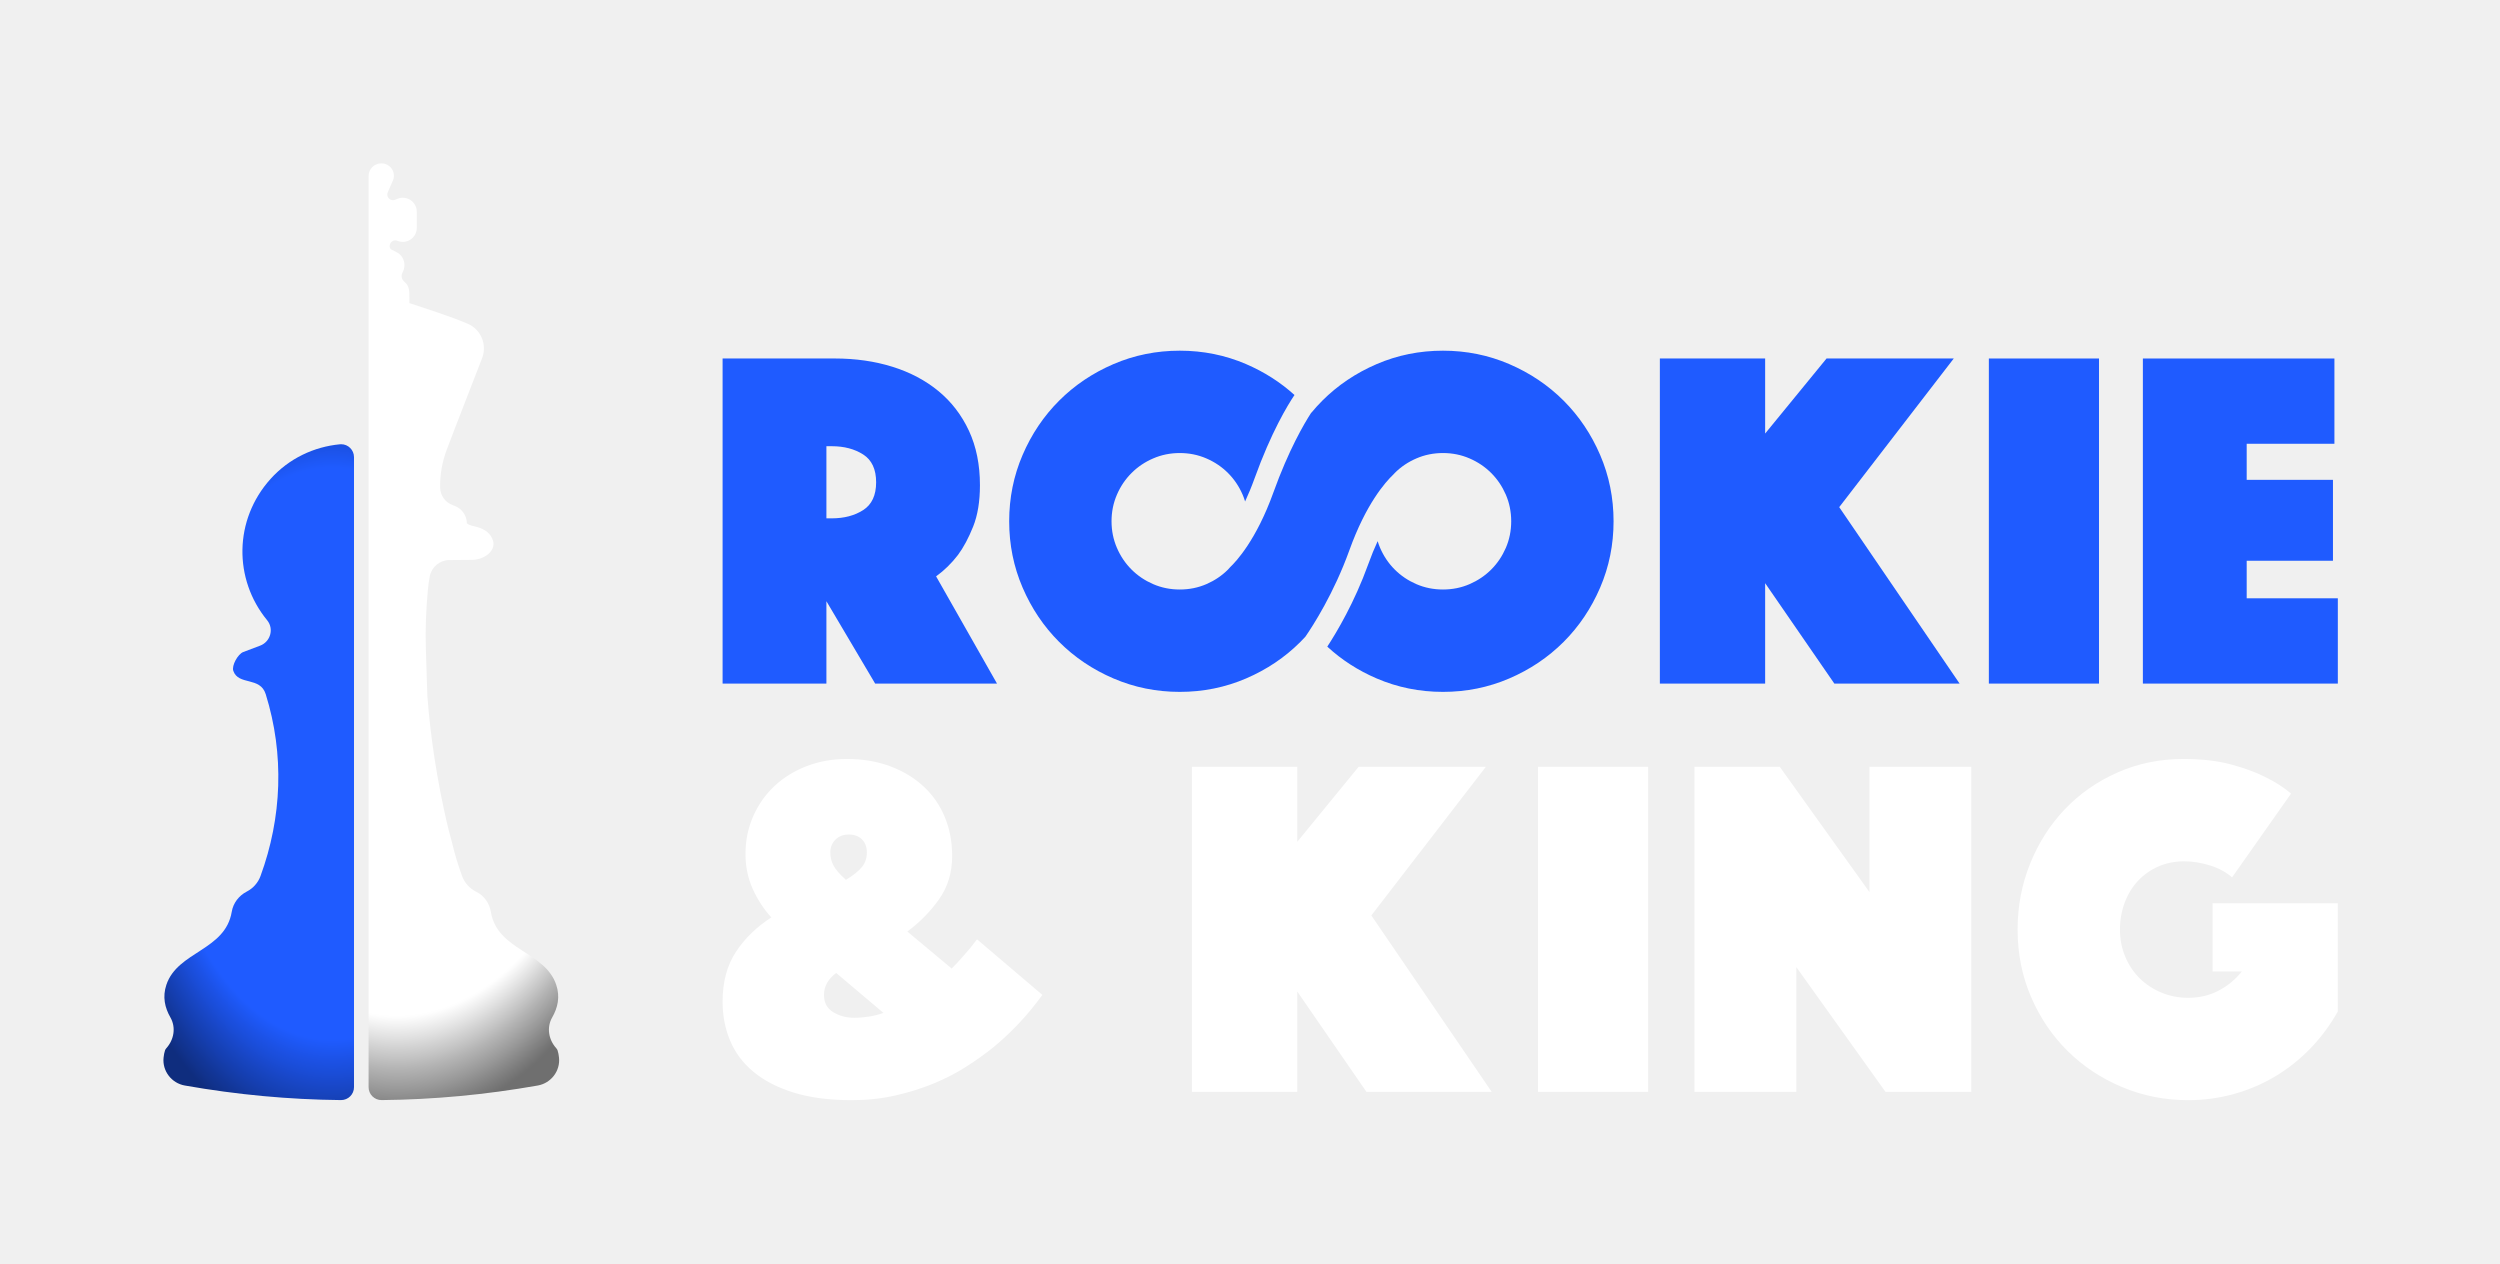
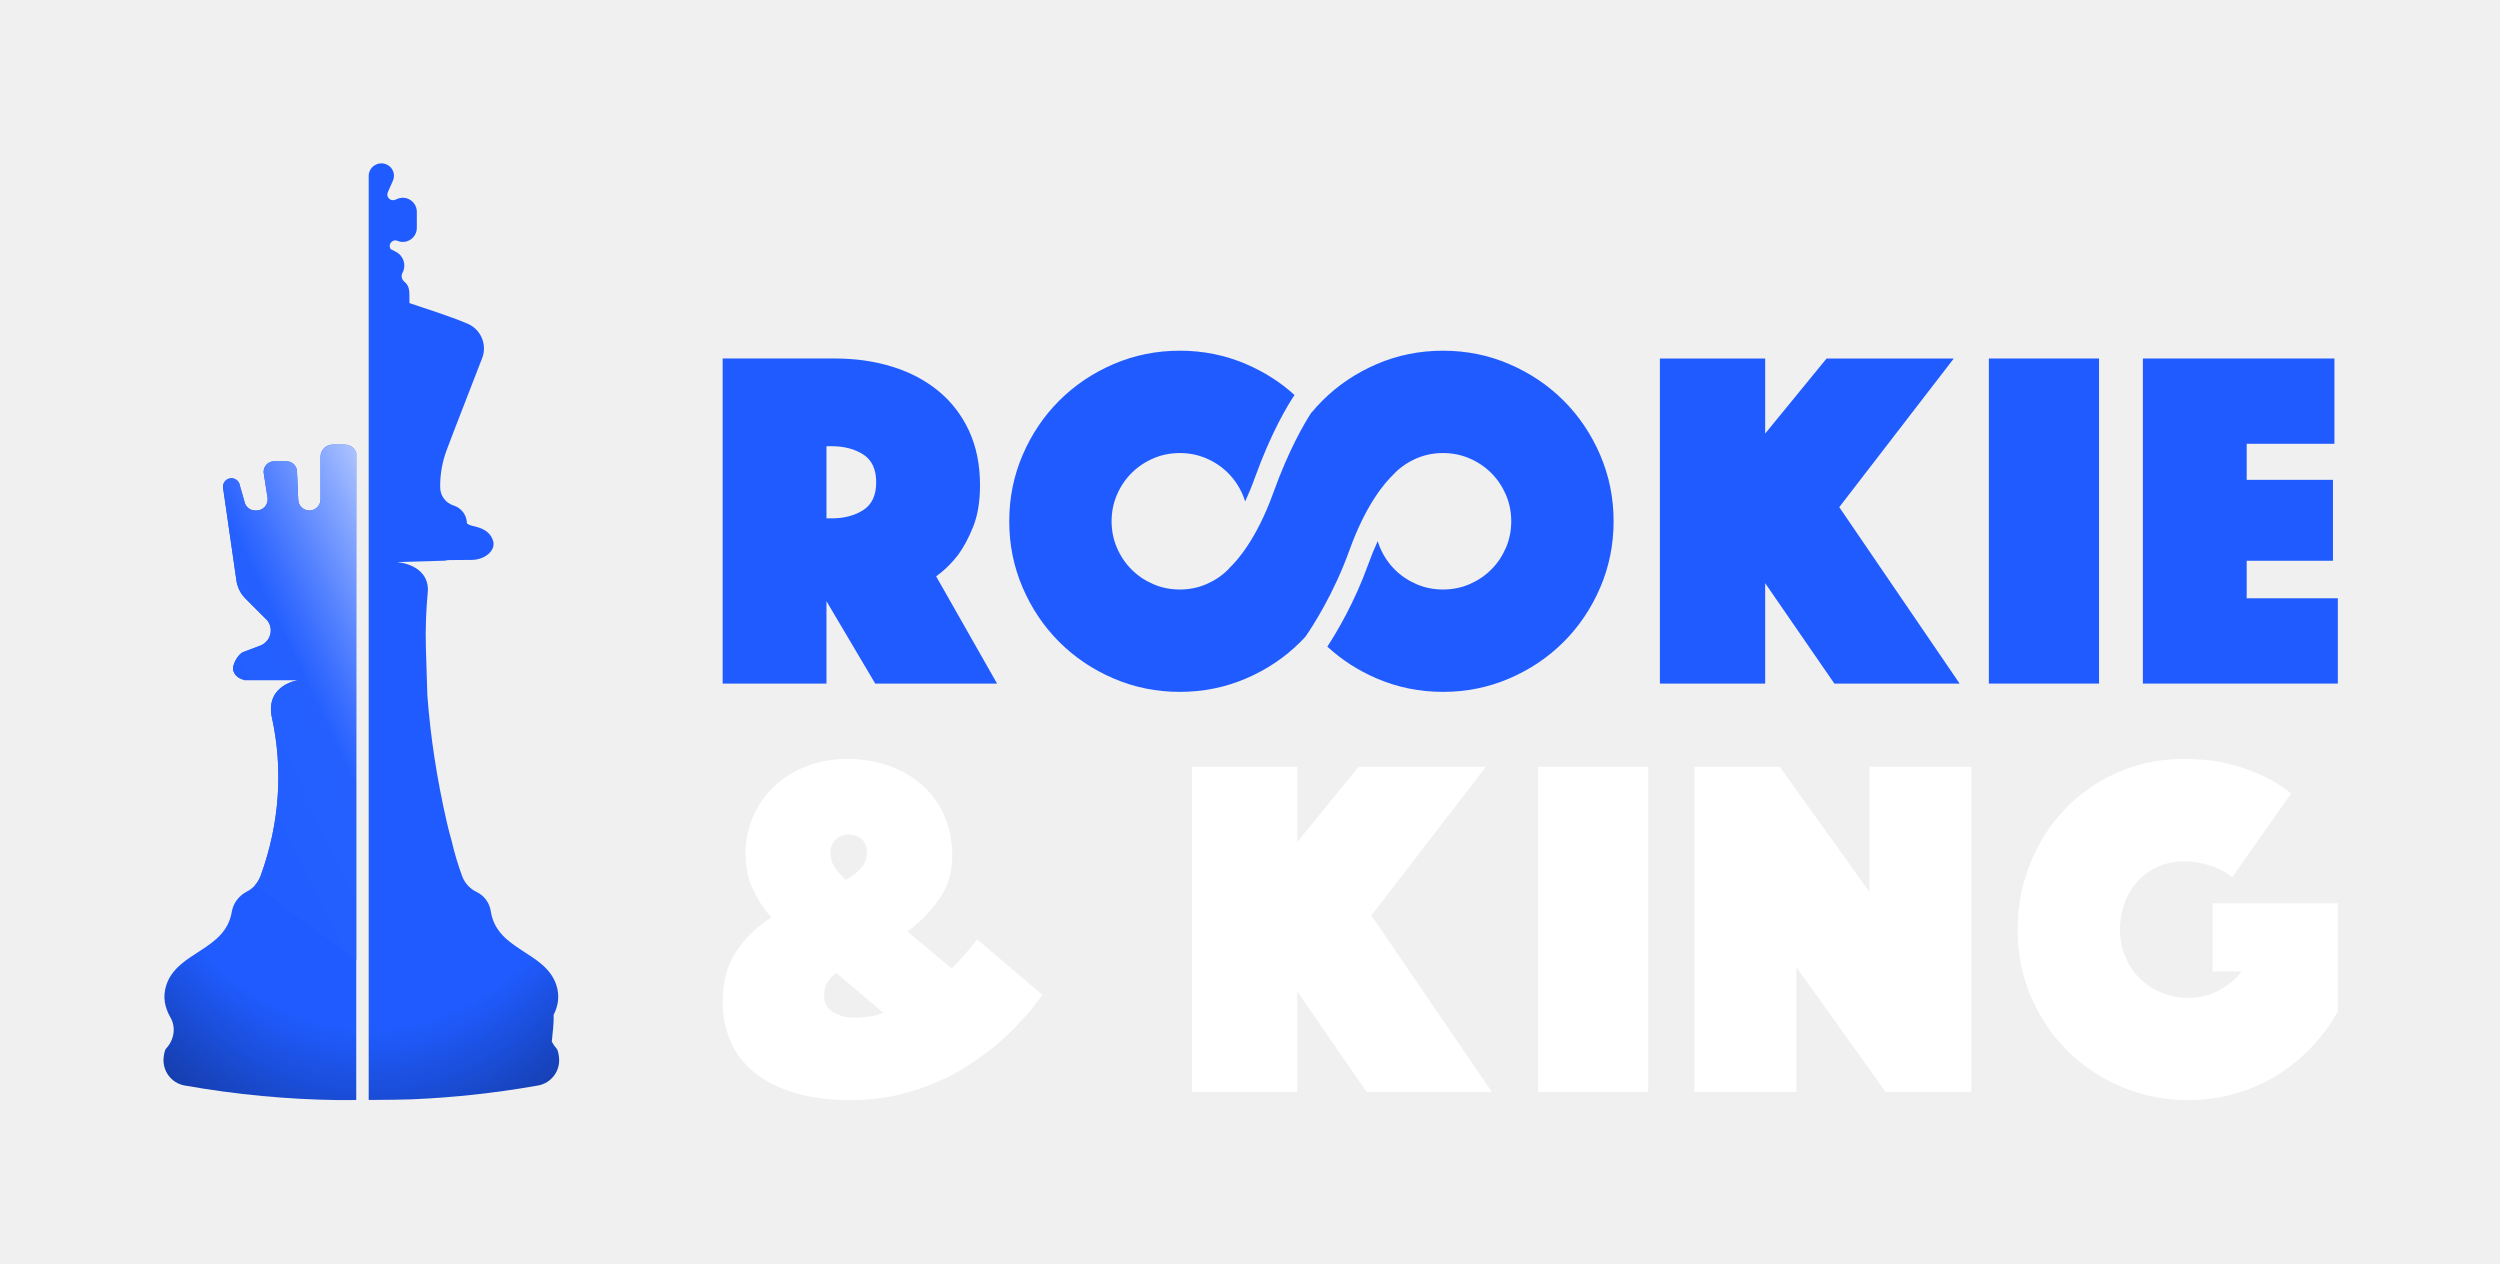
- <svg xmlns="http://www.w3.org/2000/svg" viewBox="0 0 649.266 327.540" width="649" height="328">
+ <svg xmlns="http://www.w3.org/2000/svg" viewBox="0 0 649.295 327.540" width="649" height="328">
  <defs>
-     <radialGradient id="gP" gradientUnits="userSpaceOnUse" cx="0" cy="0" fx="0" fy="0" r="156.191" gradientTransform="matrix(0.757359, 0, 0, 1.242641, 551.0024, 468.3375)">
+     <clipPath id="cL">
+       <rect x="0" y="0" width="268.75" height="1080" />
+     </clipPath>
+     <clipPath id="cR">
+       <rect x="274.85" y="0" width="800" height="1080" />
+     </clipPath>
+     <radialGradient id="gA" gradientUnits="userSpaceOnUse" cx="0" cy="0" fx="0" fy="0" r="347.095" gradientTransform="matrix(0.720926, 0, 0, 1.279074, 275.198, 408.8786)">
      <stop offset="0" stop-color="#1F5BFF" />
-       <stop offset="0.719" stop-color="#1F5BFF" />
-       <stop offset="0.723" stop-color="#1F5BFE" />
-       <stop offset="0.75" stop-color="#1D56F1" />
-       <stop offset="0.777" stop-color="#1C51E4" />
-       <stop offset="0.805" stop-color="#1A4DD8" />
-       <stop offset="0.832" stop-color="#1948CB" />
-       <stop offset="0.859" stop-color="#1744BE" />
-       <stop offset="0.887" stop-color="#153FB2" />
-       <stop offset="0.914" stop-color="#143BA5" />
-       <stop offset="0.941" stop-color="#123698" />
-       <stop offset="0.969" stop-color="#11328C" />
-       <stop offset="0.996" stop-color="#0F2D7F" />
+       <stop offset="0.656" stop-color="#1F5BFF" />
+       <stop offset="0.664" stop-color="#1F5BFE" />
+       <stop offset="0.68" stop-color="#1E58F6" />
+       <stop offset="0.695" stop-color="#1D55EE" />
+       <stop offset="0.711" stop-color="#1C52E5" />
+       <stop offset="0.727" stop-color="#1B4FDD" />
+       <stop offset="0.742" stop-color="#1A4CD5" />
+       <stop offset="0.758" stop-color="#1949CC" />
+       <stop offset="0.773" stop-color="#1846C4" />
+       <stop offset="0.789" stop-color="#1743BC" />
+       <stop offset="0.805" stop-color="#1640B4" />
+       <stop offset="0.82" stop-color="#153DAC" />
+       <stop offset="0.836" stop-color="#143AA3" />
+       <stop offset="0.852" stop-color="#13379B" />
+       <stop offset="0.867" stop-color="#123493" />
+       <stop offset="0.883" stop-color="#11328B" />
+       <stop offset="0.898" stop-color="#102E82" />
      <stop offset="1" stop-color="#0F2D7E" />
    </radialGradient>
-     <radialGradient id="gK" gradientUnits="userSpaceOnUse" cx="0" cy="0" fx="0" fy="0" r="205.212" gradientTransform="matrix(0.726812, 0, 0, 1.273188, 582.6139, 387.9041)">
-       <stop offset="0" stop-color="#FFFFFF" />
-       <stop offset="0.797" stop-color="#FFFFFF" />
-       <stop offset="0.801" stop-color="#FEFEFE" />
-       <stop offset="0.82" stop-color="#F0F0F0" />
-       <stop offset="0.84" stop-color="#E1E1E1" />
-       <stop offset="0.859" stop-color="#D2D2D2" />
-       <stop offset="0.879" stop-color="#C3C3C3" />
-       <stop offset="0.898" stop-color="#B4B4B4" />
-       <stop offset="0.918" stop-color="#A6A6A6" />
-       <stop offset="0.938" stop-color="#989898" />
-       <stop offset="0.957" stop-color="#8A8A8A" />
-       <stop offset="0.977" stop-color="#7C7C7C" />
-       <stop offset="0.996" stop-color="#707070" />
-       <stop offset="1" stop-color="#6F6F6F" />
-     </radialGradient>
+     <linearGradient id="gH" gradientUnits="userSpaceOnUse" x1="0.271" y1="0" x2="1.601" y2="0" gradientTransform="matrix(-115.6908, 55.3304, -55.3304, -115.6908, 348.7944, 500.1782)">
+       <stop offset="0" stop-color="#B3C7FF" />
+       <stop offset="0.004" stop-color="#B1C6FF" />
+       <stop offset="0.043" stop-color="#A3BCFF" />
+       <stop offset="0.082" stop-color="#95B2FF" />
+       <stop offset="0.121" stop-color="#87A7FF" />
+       <stop offset="0.16" stop-color="#7A9EFF" />
+       <stop offset="0.199" stop-color="#6D94FF" />
+       <stop offset="0.238" stop-color="#608AFF" />
+       <stop offset="0.277" stop-color="#5381FF" />
+       <stop offset="0.316" stop-color="#4778FF" />
+       <stop offset="0.355" stop-color="#3B6FFF" />
+       <stop offset="0.395" stop-color="#3067FF" />
+       <stop offset="0.434" stop-color="#2560FF" />
+       <stop offset="1" stop-color="#1F5BFF" />
+     </linearGradient>
  </defs>
-   <g transform="translate(42.118 42.118) scale(0.530143) translate(-467.582 -179.087)">
-     <path d="M 554.684 316.727 C 542.035 317.918 529.762 323.598 520.66 333.715 C 502.684 353.691 502.504 382.832 519.008 402.93 C 522.441 407.109 520.645 413.445 515.586 415.363 L 507.285 418.5 C 504.707 419.477 501.52 425.109 502.43 427.727 C 504.969 435.016 515.586 430.398 518.312 439.152 C 527.508 468.699 526.258 499.57 515.75 528.25 C 514.543 531.539 512.129 534.246 509.016 535.848 C 505.176 537.828 502.371 541.457 501.668 545.719 C 498.523 564.766 475.188 565.07 469.652 581.473 C 467.637 587.453 468.914 592.77 471.621 597.508 C 474.398 602.371 473.402 608.34 469.676 612.516 C 469.348 612.883 469.109 613.242 468.988 613.598 C 468.641 614.605 468.41 615.836 468.266 617.188 C 467.582 623.738 472.172 629.703 478.656 630.852 C 504.156 635.355 529.648 637.738 555.145 637.992 C 558.668 638.027 561.555 635.199 561.555 631.676 L 561.555 323.023 C 561.555 319.52 558.707 316.699 555.277 316.699 C 555.078 316.699 554.883 316.711 554.684 316.727 " fill="url(#gP)" />
-     <path d="M 568.699 185.348 L 568.699 631.676 C 568.699 635.199 571.586 638.027 575.109 637.992 C 600.602 637.738 626.086 635.359 651.582 630.852 C 658.074 629.703 662.676 623.73 661.984 617.172 C 661.844 615.828 661.609 614.602 661.266 613.598 C 661.141 613.242 660.906 612.883 660.578 612.516 C 656.848 608.34 655.855 602.371 658.633 597.512 C 661.34 592.77 662.617 587.453 660.602 581.473 C 655.07 565.086 631.777 564.766 628.594 545.781 C 627.895 541.594 625.332 537.848 621.516 535.988 C 618.27 534.406 615.746 531.637 614.504 528.25 C 612.523 522.848 610.875 517.363 609.559 511.824 L 609.582 511.824 C 608.613 508.391 607.695 504.93 606.879 501.34 C 602.258 481.008 599.047 460.711 597.48 439.883 L 596.762 417.078 C 596.453 407.301 596.84 397.805 597.742 388.113 C 597.961 385.777 598.246 383.555 598.684 381.359 C 599.59 376.793 603.57 373.484 608.223 373.441 L 608.309 373.441 L 619.312 373.352 C 625.496 373.305 631.074 368.879 629.684 364.066 C 628.637 360.43 625.703 358.395 622.102 357.324 C 620.598 356.879 617.941 356.535 616.863 355.434 C 616.789 351.543 614.309 348.105 610.641 346.809 L 609.973 346.574 C 606.297 345.27 603.812 341.82 603.75 337.918 C 603.648 331.559 604.762 325.238 607.023 319.293 L 611.141 308.488 L 624.266 274.641 L 624.309 274.52 C 626.867 267.898 623.738 260.402 617.195 257.645 C 607.867 253.719 598.016 250.746 588.691 247.551 C 588.57 242.414 589.234 239.59 586.191 237.047 C 584.941 236.004 584.504 234.277 585.227 232.82 L 585.328 232.609 C 585.336 232.598 585.34 232.586 585.348 232.574 C 587.273 228.992 586.137 224.551 582.523 222.684 L 579.512 221.125 C 577.977 218.879 580.301 216.012 582.816 217.055 C 587.336 218.93 592.309 215.605 592.309 210.715 L 592.309 202.82 C 592.309 197.961 587.395 194.641 582.887 196.453 L 581.648 196.949 C 579.352 197.871 577.094 195.539 578.09 193.27 L 580.605 187.559 C 581.895 184.629 580.652 181.199 577.781 179.773 L 577.734 179.746 C 576.82 179.297 575.875 179.086 574.953 179.086 C 571.672 179.086 568.699 181.723 568.699 185.348 " fill="url(#gK)" />
+   <g transform="translate(42.118 42.118) scale(0.530171) translate(-173.678 -279.693)">
+     <g clip-path="url(#cL)">
+       <path d="M 274.820 285.953 L 274.820 612.430 L 271.246 709.320 L 268.797 520.938 C 268.840 520.938 268.879 520.934 268.922 520.934 L 268.922 476.559 L 269.055 423.426 C 269.062 420.145 266.402 417.477 263.121 417.477 L 257.199 417.477 C 253.922 417.477 251.266 420.133 251.266 423.410 L 251.266 444.297 C 251.266 447.316 248.816 449.766 245.797 449.766 C 242.836 449.766 240.414 447.406 240.332 444.449 L 239.730 430.637 C 239.652 427.867 237.387 425.660 234.617 425.660 L 228.492 425.660 C 225.480 425.660 223.117 428.254 223.402 431.254 L 225.352 443.785 C 225.652 446.992 223.129 449.766 219.906 449.766 L 219.316 449.766 C 216.605 449.766 214.305 447.777 213.906 445.094 L 211.727 437.488 C 211.430 435.453 209.684 433.945 207.625 433.945 C 205.129 433.945 203.195 436.137 203.512 438.617 L 210.027 483.809 C 210.465 487.238 212.027 490.430 214.477 492.879 L 225.109 503.512 C 228.551 507.703 226.777 514.047 221.703 515.965 L 213.406 519.105 C 210.824 520.082 207.641 525.711 208.551 528.332 C 209.508 531.074 211.605 532.129 213.996 532.848 L 240.520 532.848 C 240.520 532.848 224.695 534.898 227.258 550.297 C 227.262 550.312 227.262 550.328 227.266 550.344 C 233.168 576.500 231.145 603.355 221.988 628.531 C 220.766 631.887 218.430 634.789 215.238 636.398 C 211.344 638.367 208.496 642.020 207.789 646.324 C 204.645 665.371 181.305 665.676 175.770 682.078 C 173.754 688.059 175.031 693.375 177.738 698.113 C 180.520 702.977 179.527 708.945 175.797 713.117 C 175.469 713.484 175.230 713.848 175.109 714.199 C 174.773 715.172 174.543 716.355 174.402 717.648 C 173.680 724.230 178.160 730.281 184.680 731.438 C 209.898 735.898 235.109 738.277 260.324 738.582 L 260.383 738.582 C 262.812 738.609 288.953 738.508 296.020 738.211 L 296.051 738.211 L 296.051 738.207 C 316.633 737.336 337.215 735.082 357.801 731.438 C 364.324 730.285 368.812 724.242 368.090 717.656 C 367.949 716.359 367.719 715.176 367.383 714.199 C 367.262 713.848 367.023 713.484 366.699 713.121 C 365.824 712.141 365.105 711.059 364.543 709.922 C 365.000 705.400 365.600 700.600 365.450 696.810 C 367.660 692.402 368.555 687.516 366.719 682.078 C 361.160 665.598 337.637 665.367 334.664 646.066 C 334.031 641.961 331.484 638.434 327.734 636.641 C 324.441 635.066 321.879 632.277 320.625 628.855 C 318.645 623.449 316.992 617.969 315.680 612.430 L 315.699 612.430 C 314.730 608.996 313.816 605.531 312.996 601.945 C 308.375 581.609 305.168 561.316 303.598 540.488 L 302.883 517.684 C 302.574 507.906 302.957 498.406 303.863 488.719 C 303.863 475.836 288.562 475.027 288.562 475.027 L 312.051 474.348 C 312.789 474.160 313.555 474.051 314.344 474.047 L 314.426 474.043 L 325.434 473.957 C 331.617 473.906 337.191 469.484 335.805 464.668 C 334.758 461.035 331.820 458.996 328.223 457.930 C 326.715 457.484 324.062 457.141 322.980 456.039 C 322.906 452.148 320.430 448.711 316.762 447.414 L 316.094 447.180 C 312.434 445.883 309.938 442.457 309.871 438.574 C 309.762 432.195 310.871 425.859 313.145 419.898 L 317.258 409.094 L 330.383 375.242 L 330.430 375.125 C 333.004 368.465 329.805 360.977 323.227 358.215 C 313.926 354.301 304.105 351.340 294.812 348.156 C 294.688 343.020 295.355 340.191 292.309 337.652 C 291.059 336.609 290.625 334.887 291.344 333.426 L 291.449 333.215 L 291.469 333.180 C 293.363 329.523 291.922 324.984 288.266 323.090 L 285.633 321.727 C 284.094 319.484 286.422 316.617 288.934 317.660 C 293.453 319.531 298.426 316.211 298.426 311.320 L 298.426 303.426 C 298.426 298.566 293.512 295.246 289.004 297.059 L 287.770 297.555 C 285.469 298.477 283.211 296.145 284.211 293.875 L 286.723 288.164 C 288.016 285.230 286.770 281.801 283.898 280.375 L 283.852 280.352 C 282.941 279.902 281.996 279.691 281.074 279.691 C 277.793 279.691 274.820 282.332 274.820 285.953" fill="url(#gA)" />
+       <path d="M 257.199 417.477 C 253.922 417.477 251.266 420.133 251.266 423.41 L 251.266 444.297 C 251.266 447.316 248.816 449.766 245.797 449.766 C 242.836 449.766 240.414 447.406 240.332 444.449 L 239.73 430.637 C 239.652 427.867 237.387 425.66 234.617 425.66 L 228.492 425.66 C 225.48 425.66 223.117 428.254 223.402 431.254 L 225.352 443.785 C 225.652 446.992 223.129 449.766 219.906 449.766 L 219.316 449.766 C 216.605 449.766 214.305 447.777 213.906 445.094 L 211.727 437.488 C 211.43 435.453 209.684 433.945 207.625 433.945 C 205.129 433.945 203.195 436.137 203.512 438.617 L 210.027 483.809 C 210.465 487.238 212.027 490.43 214.477 492.879 L 225.109 503.512 C 228.551 507.703 226.777 514.047 221.703 515.965 L 213.406 519.105 C 210.824 520.082 207.641 525.711 208.551 528.332 C 209.508 531.074 211.605 532.129 213.996 532.848 L 240.52 532.848 C 240.52 532.848 224.695 534.898 227.258 550.297 C 227.262 550.312 227.262 550.328 227.266 550.344 C 233.168 576.5 231.145 603.355 221.988 628.531 C 221.352 630.277 220.406 631.898 219.199 633.281 L 270.758 671.699 L 268.797 520.938 C 268.84 520.938 268.879 520.934 268.922 520.934 L 268.922 476.559 L 269.055 423.426 C 269.062 420.145 266.402 417.477 263.121 417.477 Z M 257.199 417.477 " fill="url(#gH)" />
+     </g>
+     <g clip-path="url(#cR)">
+       <path d="M 274.820 285.953 L 274.820 612.430 L 271.246 709.320 L 268.797 520.938 C 268.840 520.938 268.879 520.934 268.922 520.934 L 268.922 476.559 L 269.055 423.426 C 269.062 420.145 266.402 417.477 263.121 417.477 L 257.199 417.477 C 253.922 417.477 251.266 420.133 251.266 423.410 L 251.266 444.297 C 251.266 447.316 248.816 449.766 245.797 449.766 C 242.836 449.766 240.414 447.406 240.332 444.449 L 239.730 430.637 C 239.652 427.867 237.387 425.660 234.617 425.660 L 228.492 425.660 C 225.480 425.660 223.117 428.254 223.402 431.254 L 225.352 443.785 C 225.652 446.992 223.129 449.766 219.906 449.766 L 219.316 449.766 C 216.605 449.766 214.305 447.777 213.906 445.094 L 211.727 437.488 C 211.430 435.453 209.684 433.945 207.625 433.945 C 205.129 433.945 203.195 436.137 203.512 438.617 L 210.027 483.809 C 210.465 487.238 212.027 490.430 214.477 492.879 L 225.109 503.512 C 228.551 507.703 226.777 514.047 221.703 515.965 L 213.406 519.105 C 210.824 520.082 207.641 525.711 208.551 528.332 C 209.508 531.074 211.605 532.129 213.996 532.848 L 240.520 532.848 C 240.520 532.848 224.695 534.898 227.258 550.297 C 227.262 550.312 227.262 550.328 227.266 550.344 C 233.168 576.500 231.145 603.355 221.988 628.531 C 220.766 631.887 218.430 634.789 215.238 636.398 C 211.344 638.367 208.496 642.020 207.789 646.324 C 204.645 665.371 181.305 665.676 175.770 682.078 C 173.754 688.059 175.031 693.375 177.738 698.113 C 180.520 702.977 179.527 708.945 175.797 713.117 C 175.469 713.484 175.230 713.848 175.109 714.199 C 174.773 715.172 174.543 716.355 174.402 717.648 C 173.680 724.230 178.160 730.281 184.680 731.438 C 209.898 735.898 235.109 738.277 260.324 738.582 L 260.383 738.582 C 262.812 738.609 288.953 738.508 296.020 738.211 L 296.051 738.211 L 296.051 738.207 C 316.633 737.336 337.215 735.082 357.801 731.438 C 364.324 730.285 368.812 724.242 368.090 717.656 C 367.949 716.359 367.719 715.176 367.383 714.199 C 367.262 713.848 367.023 713.484 366.699 713.121 C 365.824 712.141 365.105 711.059 364.543 709.922 C 365.000 705.400 365.600 700.600 365.450 696.810 C 367.660 692.402 368.555 687.516 366.719 682.078 C 361.160 665.598 337.637 665.367 334.664 646.066 C 334.031 641.961 331.484 638.434 327.734 636.641 C 324.441 635.066 321.879 632.277 320.625 628.855 C 318.645 623.449 316.992 617.969 315.680 612.430 L 315.699 612.430 C 314.730 608.996 313.816 605.531 312.996 601.945 C 308.375 581.609 305.168 561.316 303.598 540.488 L 302.883 517.684 C 302.574 507.906 302.957 498.406 303.863 488.719 C 303.863 475.836 288.562 475.027 288.562 475.027 L 312.051 474.348 C 312.789 474.160 313.555 474.051 314.344 474.047 L 314.426 474.043 L 325.434 473.957 C 331.617 473.906 337.191 469.484 335.805 464.668 C 334.758 461.035 331.820 458.996 328.223 457.930 C 326.715 457.484 324.062 457.141 322.980 456.039 C 322.906 452.148 320.430 448.711 316.762 447.414 L 316.094 447.180 C 312.434 445.883 309.938 442.457 309.871 438.574 C 309.762 432.195 310.871 425.859 313.145 419.898 L 317.258 409.094 L 330.383 375.242 L 330.430 375.125 C 333.004 368.465 329.805 360.977 323.227 358.215 C 313.926 354.301 304.105 351.340 294.812 348.156 C 294.688 343.020 295.355 340.191 292.309 337.652 C 291.059 336.609 290.625 334.887 291.344 333.426 L 291.449 333.215 L 291.469 333.180 C 293.363 329.523 291.922 324.984 288.266 323.090 L 285.633 321.727 C 284.094 319.484 286.422 316.617 288.934 317.660 C 293.453 319.531 298.426 316.211 298.426 311.320 L 298.426 303.426 C 298.426 298.566 293.512 295.246 289.004 297.059 L 287.770 297.555 C 285.469 298.477 283.211 296.145 284.211 293.875 L 286.723 288.164 C 288.016 285.230 286.770 281.801 283.898 280.375 L 283.852 280.352 C 282.941 279.902 281.996 279.691 281.074 279.691 C 277.793 279.691 274.820 282.332 274.820 285.953" fill="url(#gA)" />
+     </g>
  </g>
-   <g transform="translate(187.662 90.778) scale(1) translate(-356.016 -673.738)">
+   <g transform="translate(187.690 90.778) scale(1) translate(-356.016 -673.738)">
    <path d="M 382.977 717.281 L 384.371 717.281 C 387.578 717.281 390.297 716.566 392.535 715.129 C 394.77 713.695 395.891 711.293 395.891 707.914 C 395.891 704.543 394.77 702.137 392.535 700.699 C 390.297 699.266 387.578 698.547 384.371 698.547 L 382.977 698.547 Z M 356.016 675.762 L 385.129 675.762 C 390.531 675.762 395.531 676.48 400.129 677.914 C 404.73 679.352 408.715 681.461 412.094 684.246 C 415.465 687.027 418.105 690.469 420.004 694.559 C 421.902 698.656 422.852 703.359 422.852 708.676 C 422.852 712.895 422.262 716.48 421.082 719.434 C 419.898 722.387 418.59 724.836 417.156 726.773 C 415.465 728.973 413.57 730.828 411.461 732.344 L 427.281 760.191 L 395.637 760.191 L 382.977 738.801 L 382.977 760.191 L 356.016 760.191 Z M 356.016 675.762 " fill="#1F5BFF" />
    <path d="M 599.43 675.766 L 626.773 675.766 L 626.773 695.258 L 642.719 675.766 L 675.758 675.766 L 646.012 714.371 L 677.277 760.195 L 644.746 760.195 L 626.773 734.117 L 626.773 760.195 L 599.43 760.195 Z M 599.43 675.766 " fill="#1F5BFF" />
    <path d="M 684.871 675.766 L 713.48 675.766 L 713.48 760.195 L 684.871 760.195 Z M 684.871 675.766 " fill="#1F5BFF" />
    <path d="M 724.871 675.766 L 774.617 675.766 L 774.617 697.914 L 751.832 697.914 L 751.832 707.281 L 774.238 707.281 L 774.238 728.293 L 751.832 728.293 L 751.832 738.043 L 775.504 738.043 L 775.504 760.195 L 724.871 760.195 Z M 724.871 675.766 " fill="#1F5BFF" />
    <path d="M 583.926 700.828 C 581.605 695.426 578.438 690.723 574.434 686.715 C 570.422 682.707 565.719 679.543 560.316 677.219 C 554.914 674.898 549.18 673.738 543.102 673.738 C 537.027 673.738 531.285 674.898 525.887 677.219 C 520.488 679.543 515.781 682.707 511.773 686.715 C 510.773 687.715 509.82 688.762 508.926 689.848 C 508.918 689.84 508.91 689.832 508.902 689.824 C 507.047 692.684 503.035 699.508 499.043 710.609 C 494.617 722.914 489.383 728.496 487.859 729.934 C 487.668 730.148 487.484 730.371 487.281 730.574 C 485.676 732.18 483.801 733.441 481.648 734.371 C 479.496 735.301 477.195 735.762 474.75 735.762 C 472.301 735.762 470.004 735.301 467.852 734.371 C 465.699 733.441 463.82 732.18 462.219 730.574 C 460.613 728.973 459.348 727.094 458.422 724.941 C 457.492 722.789 457.027 720.488 457.027 718.043 C 457.027 715.594 457.492 713.297 458.422 711.141 C 459.348 708.992 460.613 707.113 462.219 705.512 C 463.82 703.906 465.699 702.641 467.852 701.715 C 470.004 700.785 472.301 700.32 474.75 700.32 C 477.195 700.32 479.496 700.785 481.648 701.715 C 483.801 702.641 485.676 703.906 487.281 705.512 C 488.883 707.113 490.148 708.992 491.078 711.141 C 491.324 711.715 491.535 712.301 491.715 712.895 C 492.539 711.113 493.363 709.148 494.16 706.934 C 498.496 694.887 502.773 687.879 504.539 685.25 C 500.879 681.926 496.688 679.25 491.965 677.219 C 486.562 674.898 480.824 673.738 474.75 673.738 C 468.672 673.738 462.934 674.898 457.535 677.219 C 452.133 679.543 447.43 682.707 443.422 686.715 C 439.41 690.723 436.246 695.426 433.926 700.828 C 431.605 706.227 430.445 711.965 430.445 718.043 C 430.445 724.117 431.605 729.855 433.926 735.258 C 436.246 740.656 439.41 745.363 443.422 749.371 C 447.43 753.379 452.133 756.543 457.535 758.863 C 462.934 761.184 468.672 762.348 474.75 762.348 C 480.824 762.348 486.562 761.184 491.965 758.863 C 497.363 756.543 502.07 753.379 506.078 749.371 C 506.527 748.922 506.961 748.461 507.387 747.996 C 509.312 745.203 514.758 736.797 518.809 725.531 C 523.102 713.594 528.074 707.918 530.277 705.836 C 530.375 705.727 530.469 705.613 530.57 705.512 C 532.172 703.906 534.051 702.641 536.203 701.715 C 538.355 700.785 540.652 700.32 543.102 700.32 C 545.547 700.32 547.852 700.785 550 701.715 C 552.152 702.641 554.031 703.906 555.633 705.512 C 557.238 707.113 558.5 708.992 559.434 711.141 C 560.359 713.297 560.824 715.594 560.824 718.043 C 560.824 720.488 560.359 722.789 559.434 724.941 C 558.5 727.094 557.238 728.973 555.633 730.574 C 554.031 732.18 552.152 733.441 550 734.371 C 547.852 735.301 545.547 735.762 543.102 735.762 C 540.652 735.762 538.355 735.301 536.203 734.371 C 534.051 733.441 532.172 732.18 530.57 730.574 C 528.969 728.973 527.699 727.094 526.773 724.941 C 526.527 724.371 526.32 723.793 526.141 723.203 C 525.312 724.996 524.488 726.988 523.691 729.211 C 520.141 739.074 515.543 746.793 513.059 750.598 C 516.777 754.027 521.051 756.789 525.887 758.863 C 531.285 761.184 537.027 762.348 543.102 762.348 C 549.18 762.348 554.914 761.184 560.316 758.863 C 565.719 756.543 570.422 753.379 574.434 749.371 C 578.438 745.363 581.605 740.656 583.926 735.258 C 586.246 729.855 587.406 724.117 587.406 718.043 C 587.406 711.965 586.246 706.227 583.926 700.828 " fill="#1F5BFF" />
    <path d="M 383.992 804.078 C 383.992 805.262 384.262 806.379 384.812 807.434 C 385.363 808.488 386.438 809.73 388.043 811.168 C 389.98 809.984 391.375 808.867 392.219 807.812 C 393.062 806.758 393.484 805.516 393.484 804.078 C 393.484 802.645 393.062 801.504 392.219 800.66 C 391.375 799.816 390.234 799.395 388.801 799.395 C 387.363 799.395 386.207 799.84 385.32 800.723 C 384.434 801.609 383.992 802.73 383.992 804.078 M 390.191 846.988 C 391.461 846.988 392.746 846.883 394.055 846.672 C 395.359 846.465 396.605 846.145 397.789 845.723 L 385.512 835.344 C 383.398 836.945 382.344 838.848 382.344 841.039 C 382.344 843.066 383.145 844.562 384.75 845.531 C 386.352 846.504 388.168 846.988 390.191 846.988 M 356.016 842.812 C 356.016 837.668 357.176 833.34 359.5 829.836 C 361.816 826.336 364.879 823.363 368.676 820.914 C 366.73 818.805 365.133 816.355 363.863 813.57 C 362.598 810.785 361.965 807.75 361.965 804.457 C 361.965 800.914 362.641 797.621 363.992 794.586 C 365.34 791.547 367.195 788.934 369.559 786.734 C 371.922 784.543 374.707 782.836 377.914 781.609 C 381.121 780.387 384.582 779.773 388.297 779.773 C 392.43 779.773 396.184 780.406 399.559 781.672 C 402.934 782.938 405.828 784.691 408.23 786.926 C 410.637 789.164 412.473 791.82 413.738 794.898 C 415.004 797.98 415.637 801.336 415.637 804.965 C 415.637 809.266 414.496 813.023 412.219 816.23 C 409.941 819.438 407.195 822.223 403.992 824.586 L 415.512 834.203 C 416.523 833.191 417.43 832.223 418.23 831.293 C 419.031 830.363 419.727 829.562 420.32 828.887 C 420.996 828.047 421.586 827.285 422.094 826.609 L 439.055 841.039 C 435.426 846.102 431.164 850.66 426.27 854.711 C 424.16 856.398 421.816 858.066 419.246 859.711 C 416.668 861.355 413.844 862.812 410.762 864.078 C 407.68 865.344 404.371 866.375 400.828 867.18 C 397.281 867.98 393.527 868.383 389.559 868.383 C 383.738 868.383 378.715 867.727 374.496 866.418 C 370.277 865.113 366.797 863.316 364.055 861.039 C 361.312 858.762 359.285 856.062 357.977 852.938 C 356.668 849.816 356.016 846.441 356.016 842.812 " fill="#FFFFFF" />
    <path d="M 477.914 781.801 L 505.254 781.801 L 505.254 801.293 L 521.203 781.801 L 554.242 781.801 L 524.496 820.406 L 555.762 866.23 L 523.23 866.23 L 505.254 840.152 L 505.254 866.23 L 477.914 866.23 Z M 477.914 781.801 " fill="#FFFFFF" />
    <path d="M 567.785 781.801 L 596.391 781.801 L 596.391 866.23 L 567.785 866.23 Z M 567.785 781.801 " fill="#FFFFFF" />
    <path d="M 608.418 781.801 L 630.566 781.801 L 653.859 814.332 L 653.859 781.801 L 680.312 781.801 L 680.312 866.23 L 658.035 866.23 L 634.871 833.824 L 634.871 866.23 L 608.418 866.23 Z M 608.418 781.801 " fill="#FFFFFF" />
    <path d="M 748.035 810.531 C 746.516 809.184 744.617 808.148 742.34 807.434 C 740.059 806.719 737.824 806.355 735.629 806.355 C 733.18 806.355 730.945 806.801 728.922 807.684 C 726.895 808.57 725.141 809.797 723.668 811.355 C 722.191 812.918 721.027 814.797 720.188 816.988 C 719.344 819.184 718.922 821.547 718.922 824.078 C 718.922 826.609 719.383 828.973 720.312 831.168 C 721.238 833.359 722.508 835.238 724.109 836.801 C 725.715 838.359 727.594 839.586 729.742 840.469 C 731.895 841.355 734.191 841.801 736.641 841.801 C 739.512 841.801 742.129 841.188 744.488 839.965 C 746.852 838.742 748.879 837.074 750.566 834.965 L 742.973 834.965 L 742.973 817.242 L 775.504 817.242 L 775.504 845.344 C 773.559 848.805 771.238 851.945 768.543 854.773 C 765.84 857.602 762.82 860.027 759.488 862.055 C 756.156 864.078 752.547 865.641 748.668 866.734 C 744.785 867.832 740.773 868.383 736.641 868.383 C 730.566 868.383 724.828 867.242 719.426 864.965 C 714.023 862.684 709.32 859.562 705.312 855.598 C 701.305 851.633 698.141 846.945 695.82 841.547 C 693.496 836.145 692.34 830.324 692.34 824.078 C 692.34 818.004 693.434 812.266 695.629 806.863 C 697.824 801.465 700.84 796.758 704.68 792.75 C 708.52 788.742 713.078 785.578 718.352 783.254 C 723.625 780.934 729.301 779.773 735.375 779.773 C 740.102 779.773 744.191 780.238 747.652 781.168 C 751.113 782.098 754.023 783.148 756.387 784.332 C 759.176 785.68 761.492 787.16 763.352 788.762 Z M 748.035 810.531 " fill="#FFFFFF" />
  </g>
</svg>
